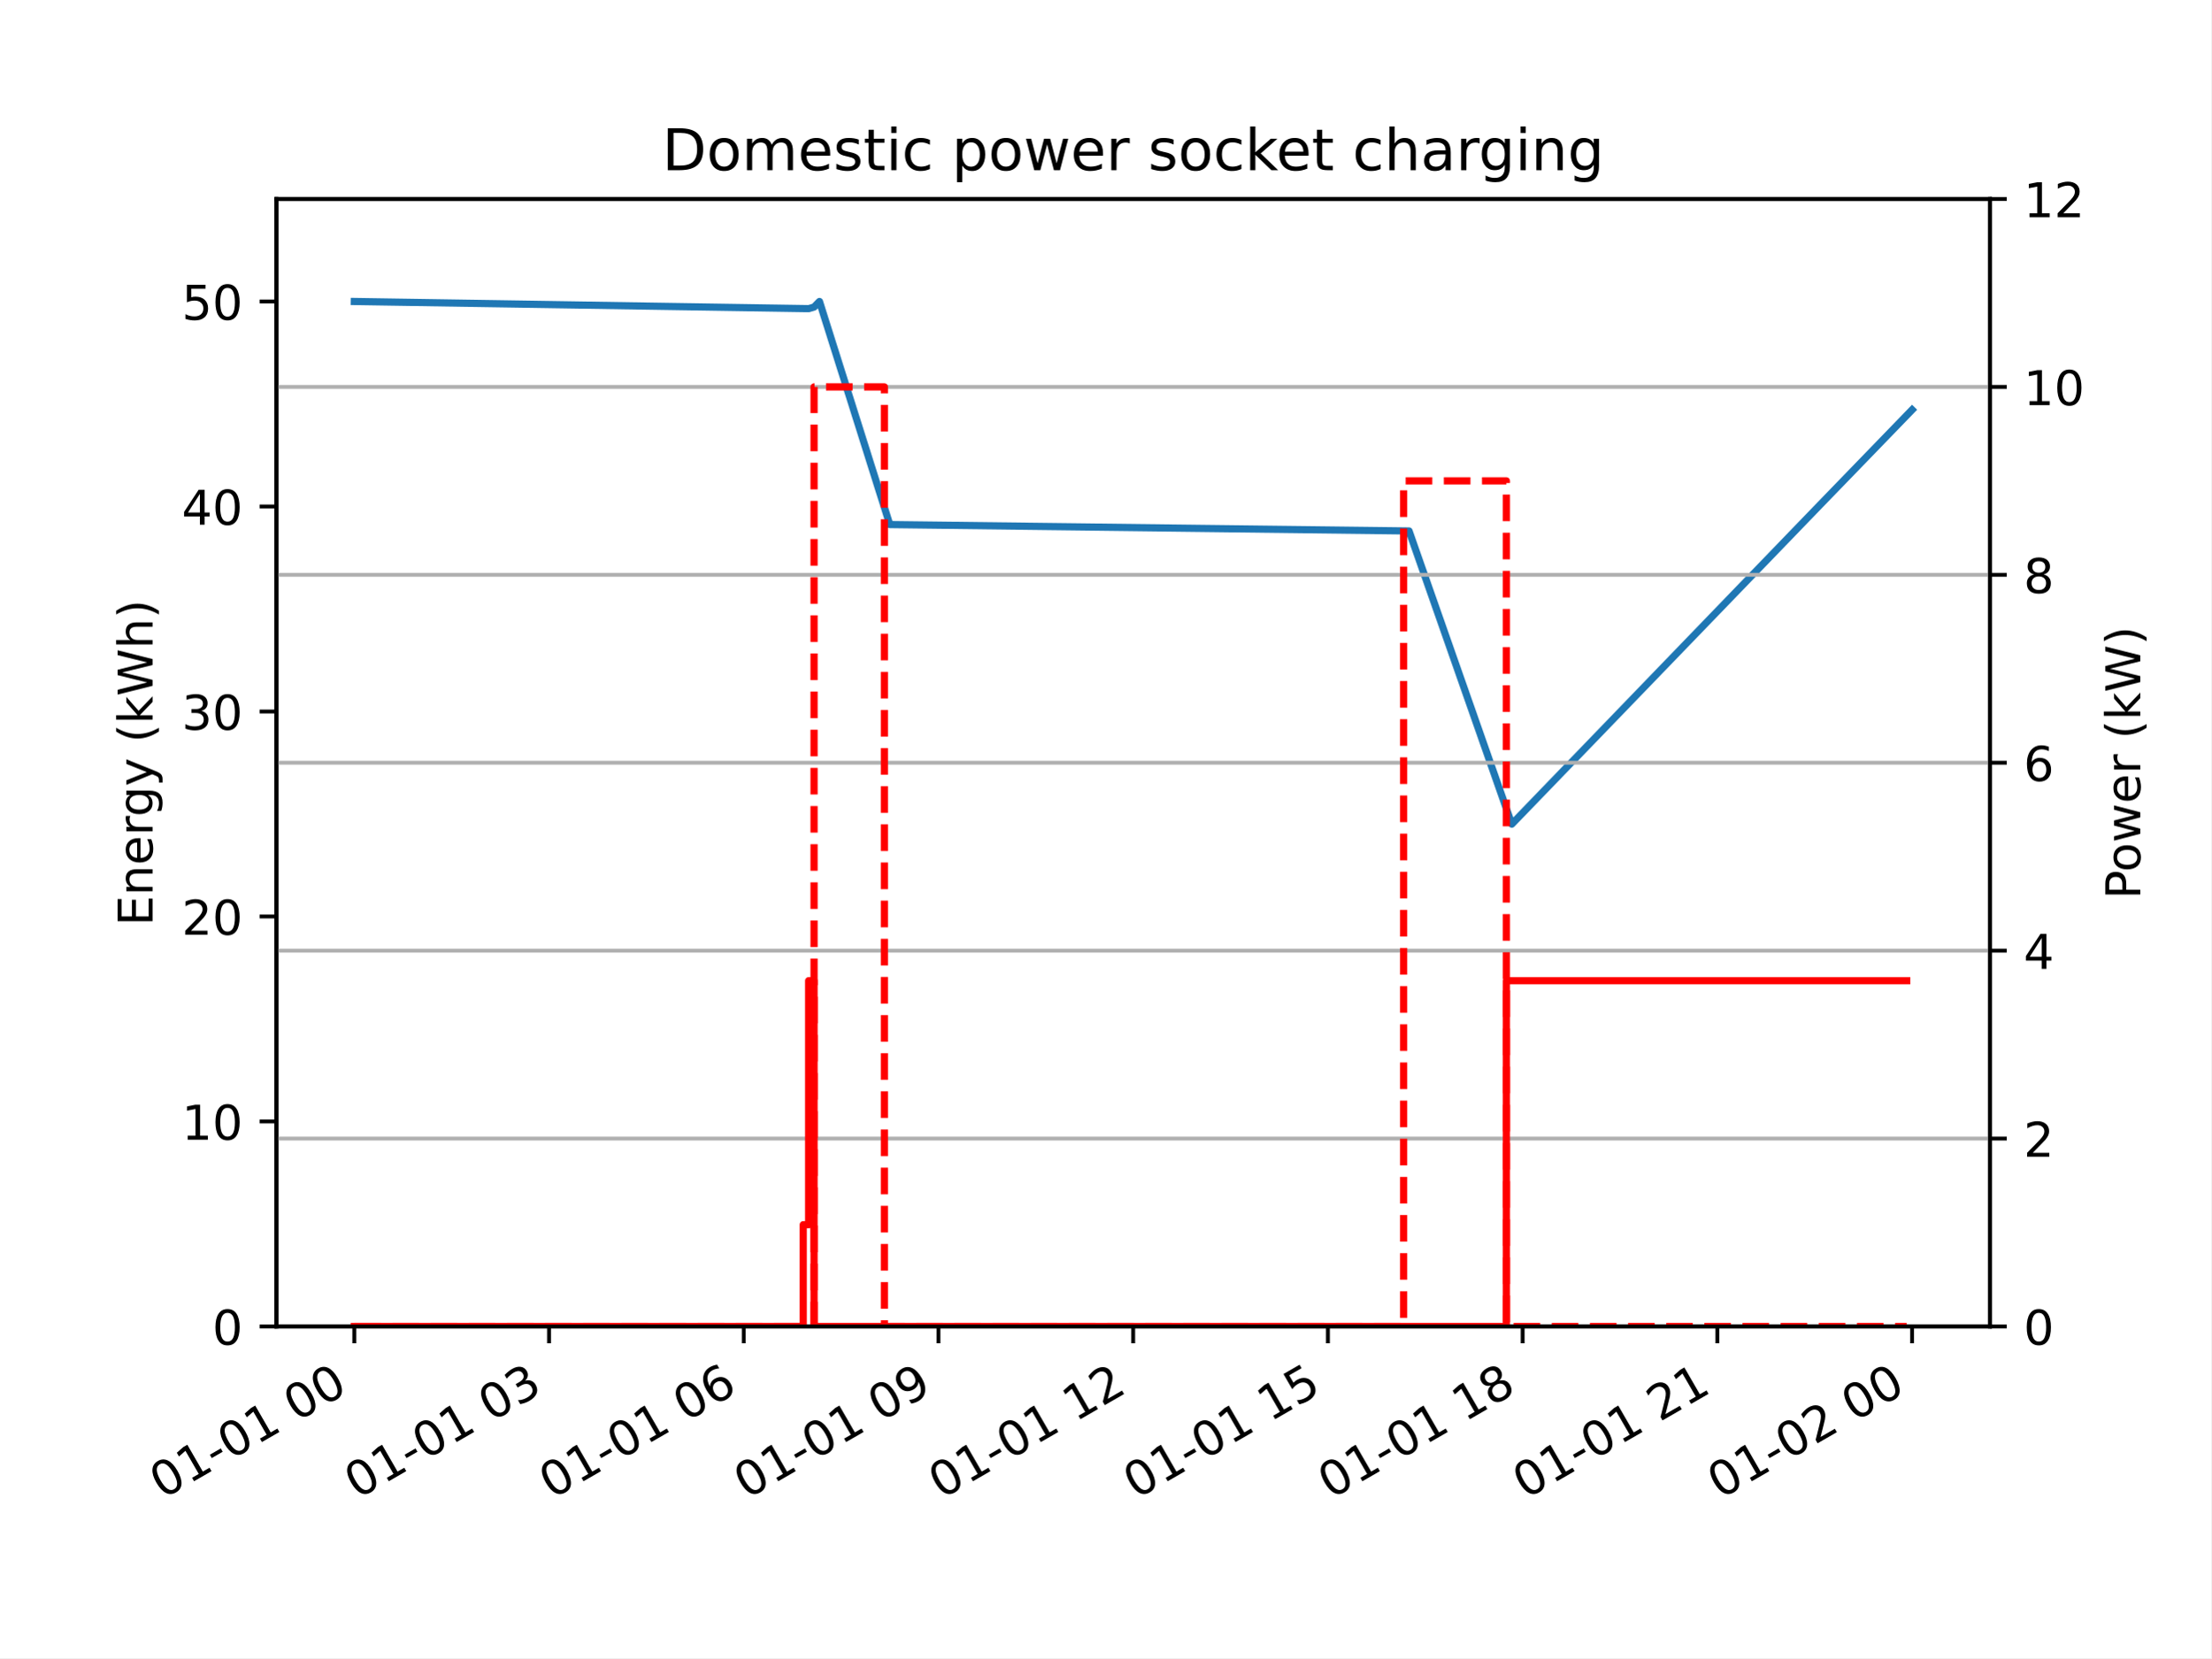
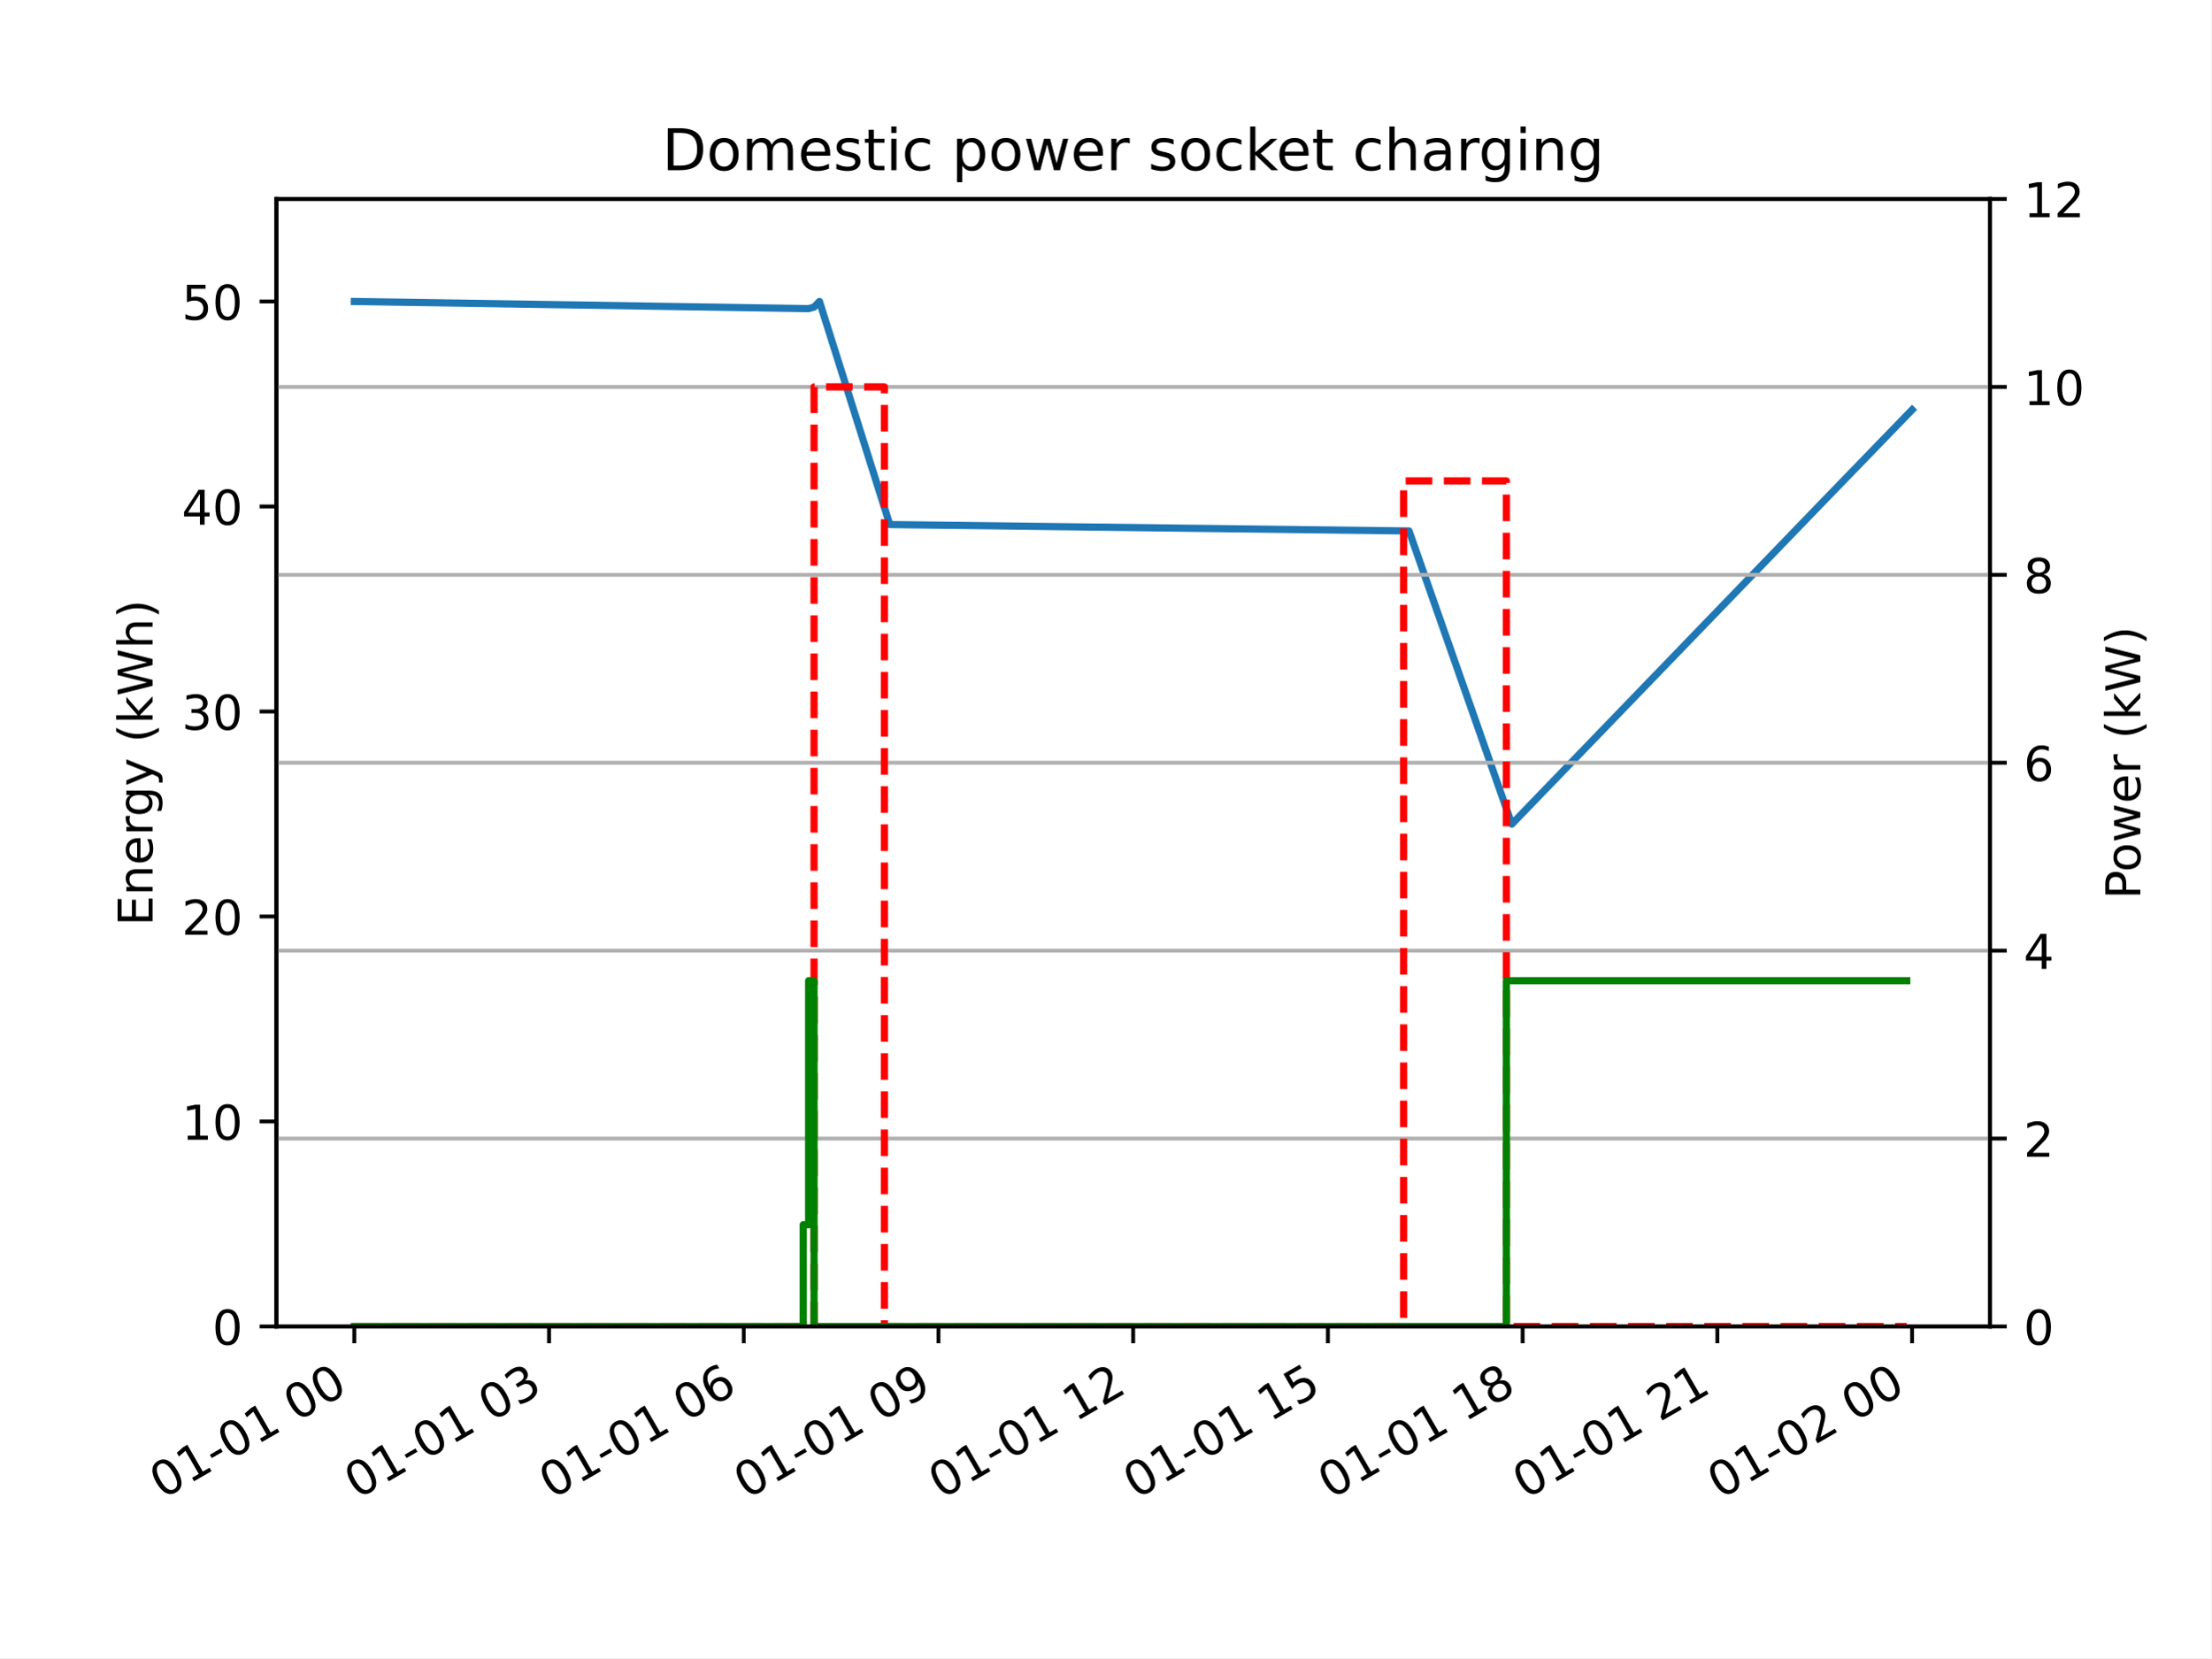
<svg xmlns="http://www.w3.org/2000/svg" xmlns:xlink="http://www.w3.org/1999/xlink" width="460.8pt" height="345.6pt" viewBox="0 0 460.8 345.6" version="1.1">
  <defs>
    <style type="text/css">*{stroke-linejoin: round; stroke-linecap: butt}</style>
  </defs>
  <g id="figure_1">
    <g id="patch_1">
      <path d="M 0 345.6  L 460.8 345.6  L 460.8 0  L 0 0  z " style="fill: #ffffff" />
    </g>
    <g id="axes_1">
      <g id="patch_2">
        <path d="M 57.6 276.48  L 414.72 276.48  L 414.72 41.472  L 57.6 41.472  z " style="fill: #ffffff" />
      </g>
      <g id="matplotlib.axis_1">
        <g id="xtick_1">
          <g id="line2d_1">
            <defs>
-               <path id="m72f5576a88" d="M 0 0  L 0 3.5  " style="stroke: #000000; stroke-width: 0.8" />
+               <path id="m7e2aa19d88" d="M 0 0  L 0 3.5  " style="stroke: #000000; stroke-width: 0.8" />
            </defs>
            <g>
-               <use xlink:href="#m72f5576a88" x="73.833" y="276.48" style="stroke: #000000; stroke-width: 0.8" />
+               <use xlink:href="#m7e2aa19d88" x="73.833" y="276.48" style="stroke: #000000; stroke-width: 0.8" />
            </g>
          </g>
          <g id="text_1">
            <g transform="translate(33.85557 312.5409) rotate(-30) scale(0.1 -0.1)">
              <defs>
                <path id="DejaVuSans-30" d="M 2034 4250  Q 1547 4250 1301 3770  Q 1056 3291 1056 2328  Q 1056 1369 1301 889  Q 1547 409 2034 409  Q 2525 409 2770 889  Q 3016 1369 3016 2328  Q 3016 3291 2770 3770  Q 2525 4250 2034 4250  z M 2034 4750  Q 2819 4750 3233 4129  Q 3647 3509 3647 2328  Q 3647 1150 3233 529  Q 2819 -91 2034 -91  Q 1250 -91 836 529  Q 422 1150 422 2328  Q 422 3509 836 4129  Q 1250 4750 2034 4750  z " transform="scale(0.015625)" />
                <path id="DejaVuSans-31" d="M 794 531  L 1825 531  L 1825 4091  L 703 3866  L 703 4441  L 1819 4666  L 2450 4666  L 2450 531  L 3481 531  L 3481 0  L 794 0  L 794 531  z " transform="scale(0.015625)" />
                <path id="DejaVuSans-2d" d="M 313 2009  L 1997 2009  L 1997 1497  L 313 1497  L 313 2009  z " transform="scale(0.015625)" />
                <path id="DejaVuSans-20" transform="scale(0.015625)" />
              </defs>
              <use xlink:href="#DejaVuSans-30" />
              <use xlink:href="#DejaVuSans-31" transform="translate(63.62305 0)" />
              <use xlink:href="#DejaVuSans-2d" transform="translate(127.2461 0)" />
              <use xlink:href="#DejaVuSans-30" transform="translate(163.3301 0)" />
              <use xlink:href="#DejaVuSans-31" transform="translate(226.9531 0)" />
              <use xlink:href="#DejaVuSans-20" transform="translate(290.5762 0)" />
              <use xlink:href="#DejaVuSans-30" transform="translate(322.3633 0)" />
              <use xlink:href="#DejaVuSans-30" transform="translate(385.9863 0)" />
            </g>
          </g>
        </g>
        <g id="xtick_2">
          <g id="line2d_2">
            <g>
-               <use xlink:href="#m72f5576a88" x="114.415" y="276.48" style="stroke: #000000; stroke-width: 0.8" />
+               <use xlink:href="#m7e2aa19d88" x="114.415" y="276.48" style="stroke: #000000; stroke-width: 0.8" />
            </g>
          </g>
          <g id="text_2">
            <g transform="translate(74.43739 312.5409) rotate(-30) scale(0.1 -0.1)">
              <defs>
                <path id="DejaVuSans-33" d="M 2597 2516  Q 3050 2419 3304 2112  Q 3559 1806 3559 1356  Q 3559 666 3084 287  Q 2609 -91 1734 -91  Q 1441 -91 1130 -33  Q 819 25 488 141  L 488 750  Q 750 597 1062 519  Q 1375 441 1716 441  Q 2309 441 2620 675  Q 2931 909 2931 1356  Q 2931 1769 2642 2001  Q 2353 2234 1838 2234  L 1294 2234  L 1294 2753  L 1863 2753  Q 2328 2753 2575 2939  Q 2822 3125 2822 3475  Q 2822 3834 2567 4026  Q 2313 4219 1838 4219  Q 1578 4219 1281 4162  Q 984 4106 628 3988  L 628 4550  Q 988 4650 1302 4700  Q 1616 4750 1894 4750  Q 2613 4750 3031 4423  Q 3450 4097 3450 3541  Q 3450 3153 3228 2886  Q 3006 2619 2597 2516  z " transform="scale(0.015625)" />
              </defs>
              <use xlink:href="#DejaVuSans-30" />
              <use xlink:href="#DejaVuSans-31" transform="translate(63.62305 0)" />
              <use xlink:href="#DejaVuSans-2d" transform="translate(127.2461 0)" />
              <use xlink:href="#DejaVuSans-30" transform="translate(163.3301 0)" />
              <use xlink:href="#DejaVuSans-31" transform="translate(226.9531 0)" />
              <use xlink:href="#DejaVuSans-20" transform="translate(290.5762 0)" />
              <use xlink:href="#DejaVuSans-30" transform="translate(322.3633 0)" />
              <use xlink:href="#DejaVuSans-33" transform="translate(385.9863 0)" />
            </g>
          </g>
        </g>
        <g id="xtick_3">
          <g id="line2d_3">
            <g>
-               <use xlink:href="#m72f5576a88" x="154.996" y="276.48" style="stroke: #000000; stroke-width: 0.8" />
+               <use xlink:href="#m7e2aa19d88" x="154.996" y="276.48" style="stroke: #000000; stroke-width: 0.8" />
            </g>
          </g>
          <g id="text_3">
            <g transform="translate(115.0192 312.5409) rotate(-30) scale(0.1 -0.1)">
              <defs>
                <path id="DejaVuSans-36" d="M 2113 2584  Q 1688 2584 1439 2293  Q 1191 2003 1191 1497  Q 1191 994 1439 701  Q 1688 409 2113 409  Q 2538 409 2786 701  Q 3034 994 3034 1497  Q 3034 2003 2786 2293  Q 2538 2584 2113 2584  z M 3366 4563  L 3366 3988  Q 3128 4100 2886 4159  Q 2644 4219 2406 4219  Q 1781 4219 1451 3797  Q 1122 3375 1075 2522  Q 1259 2794 1537 2939  Q 1816 3084 2150 3084  Q 2853 3084 3261 2657  Q 3669 2231 3669 1497  Q 3669 778 3244 343  Q 2819 -91 2113 -91  Q 1303 -91 875 529  Q 447 1150 447 2328  Q 447 3434 972 4092  Q 1497 4750 2381 4750  Q 2619 4750 2861 4703  Q 3103 4656 3366 4563  z " transform="scale(0.015625)" />
              </defs>
              <use xlink:href="#DejaVuSans-30" />
              <use xlink:href="#DejaVuSans-31" transform="translate(63.62305 0)" />
              <use xlink:href="#DejaVuSans-2d" transform="translate(127.2461 0)" />
              <use xlink:href="#DejaVuSans-30" transform="translate(163.3301 0)" />
              <use xlink:href="#DejaVuSans-31" transform="translate(226.9531 0)" />
              <use xlink:href="#DejaVuSans-20" transform="translate(290.5762 0)" />
              <use xlink:href="#DejaVuSans-30" transform="translate(322.3633 0)" />
              <use xlink:href="#DejaVuSans-36" transform="translate(385.9863 0)" />
            </g>
          </g>
        </g>
        <g id="xtick_4">
          <g id="line2d_4">
            <g>
-               <use xlink:href="#m72f5576a88" x="195.578" y="276.48" style="stroke: #000000; stroke-width: 0.8" />
+               <use xlink:href="#m7e2aa19d88" x="195.578" y="276.48" style="stroke: #000000; stroke-width: 0.8" />
            </g>
          </g>
          <g id="text_4">
            <g transform="translate(155.601 312.5409) rotate(-30) scale(0.1 -0.1)">
              <defs>
                <path id="DejaVuSans-39" d="M 703 97  L 703 672  Q 941 559 1184 500  Q 1428 441 1663 441  Q 2288 441 2617 861  Q 2947 1281 2994 2138  Q 2813 1869 2534 1725  Q 2256 1581 1919 1581  Q 1219 1581 811 2004  Q 403 2428 403 3163  Q 403 3881 828 4315  Q 1253 4750 1959 4750  Q 2769 4750 3195 4129  Q 3622 3509 3622 2328  Q 3622 1225 3098 567  Q 2575 -91 1691 -91  Q 1453 -91 1209 -44  Q 966 3 703 97  z M 1959 2075  Q 2384 2075 2632 2365  Q 2881 2656 2881 3163  Q 2881 3666 2632 3958  Q 2384 4250 1959 4250  Q 1534 4250 1286 3958  Q 1038 3666 1038 3163  Q 1038 2656 1286 2365  Q 1534 2075 1959 2075  z " transform="scale(0.015625)" />
              </defs>
              <use xlink:href="#DejaVuSans-30" />
              <use xlink:href="#DejaVuSans-31" transform="translate(63.62305 0)" />
              <use xlink:href="#DejaVuSans-2d" transform="translate(127.2461 0)" />
              <use xlink:href="#DejaVuSans-30" transform="translate(163.3301 0)" />
              <use xlink:href="#DejaVuSans-31" transform="translate(226.9531 0)" />
              <use xlink:href="#DejaVuSans-20" transform="translate(290.5762 0)" />
              <use xlink:href="#DejaVuSans-30" transform="translate(322.3633 0)" />
              <use xlink:href="#DejaVuSans-39" transform="translate(385.9863 0)" />
            </g>
          </g>
        </g>
        <g id="xtick_5">
          <g id="line2d_5">
            <g>
-               <use xlink:href="#m72f5576a88" x="236.16" y="276.48" style="stroke: #000000; stroke-width: 0.8" />
+               <use xlink:href="#m7e2aa19d88" x="236.16" y="276.48" style="stroke: #000000; stroke-width: 0.8" />
            </g>
          </g>
          <g id="text_5">
            <g transform="translate(196.1828 312.5409) rotate(-30) scale(0.1 -0.1)">
              <defs>
                <path id="DejaVuSans-32" d="M 1228 531  L 3431 531  L 3431 0  L 469 0  L 469 531  Q 828 903 1448 1529  Q 2069 2156 2228 2338  Q 2531 2678 2651 2914  Q 2772 3150 2772 3378  Q 2772 3750 2511 3984  Q 2250 4219 1831 4219  Q 1534 4219 1204 4116  Q 875 4013 500 3803  L 500 4441  Q 881 4594 1212 4672  Q 1544 4750 1819 4750  Q 2544 4750 2975 4387  Q 3406 4025 3406 3419  Q 3406 3131 3298 2873  Q 3191 2616 2906 2266  Q 2828 2175 2409 1742  Q 1991 1309 1228 531  z " transform="scale(0.015625)" />
              </defs>
              <use xlink:href="#DejaVuSans-30" />
              <use xlink:href="#DejaVuSans-31" transform="translate(63.62305 0)" />
              <use xlink:href="#DejaVuSans-2d" transform="translate(127.2461 0)" />
              <use xlink:href="#DejaVuSans-30" transform="translate(163.3301 0)" />
              <use xlink:href="#DejaVuSans-31" transform="translate(226.9531 0)" />
              <use xlink:href="#DejaVuSans-20" transform="translate(290.5762 0)" />
              <use xlink:href="#DejaVuSans-31" transform="translate(322.3633 0)" />
              <use xlink:href="#DejaVuSans-32" transform="translate(385.9863 0)" />
            </g>
          </g>
        </g>
        <g id="xtick_6">
          <g id="line2d_6">
            <g>
-               <use xlink:href="#m72f5576a88" x="276.742" y="276.48" style="stroke: #000000; stroke-width: 0.8" />
+               <use xlink:href="#m7e2aa19d88" x="276.742" y="276.48" style="stroke: #000000; stroke-width: 0.8" />
            </g>
          </g>
          <g id="text_6">
            <g transform="translate(236.7647 312.5409) rotate(-30) scale(0.1 -0.1)">
              <defs>
                <path id="DejaVuSans-35" d="M 691 4666  L 3169 4666  L 3169 4134  L 1269 4134  L 1269 2991  Q 1406 3038 1543 3061  Q 1681 3084 1819 3084  Q 2600 3084 3056 2656  Q 3513 2228 3513 1497  Q 3513 744 3044 326  Q 2575 -91 1722 -91  Q 1428 -91 1123 -41  Q 819 9 494 109  L 494 744  Q 775 591 1075 516  Q 1375 441 1709 441  Q 2250 441 2565 725  Q 2881 1009 2881 1497  Q 2881 1984 2565 2268  Q 2250 2553 1709 2553  Q 1456 2553 1204 2497  Q 953 2441 691 2322  L 691 4666  z " transform="scale(0.015625)" />
              </defs>
              <use xlink:href="#DejaVuSans-30" />
              <use xlink:href="#DejaVuSans-31" transform="translate(63.62305 0)" />
              <use xlink:href="#DejaVuSans-2d" transform="translate(127.2461 0)" />
              <use xlink:href="#DejaVuSans-30" transform="translate(163.3301 0)" />
              <use xlink:href="#DejaVuSans-31" transform="translate(226.9531 0)" />
              <use xlink:href="#DejaVuSans-20" transform="translate(290.5762 0)" />
              <use xlink:href="#DejaVuSans-31" transform="translate(322.3633 0)" />
              <use xlink:href="#DejaVuSans-35" transform="translate(385.9863 0)" />
            </g>
          </g>
        </g>
        <g id="xtick_7">
          <g id="line2d_7">
            <g>
-               <use xlink:href="#m72f5576a88" x="317.324" y="276.48" style="stroke: #000000; stroke-width: 0.8" />
+               <use xlink:href="#m7e2aa19d88" x="317.324" y="276.48" style="stroke: #000000; stroke-width: 0.8" />
            </g>
          </g>
          <g id="text_7">
            <g transform="translate(277.3465 312.5409) rotate(-30) scale(0.1 -0.1)">
              <defs>
                <path id="DejaVuSans-38" d="M 2034 2216  Q 1584 2216 1326 1975  Q 1069 1734 1069 1313  Q 1069 891 1326 650  Q 1584 409 2034 409  Q 2484 409 2743 651  Q 3003 894 3003 1313  Q 3003 1734 2745 1975  Q 2488 2216 2034 2216  z M 1403 2484  Q 997 2584 770 2862  Q 544 3141 544 3541  Q 544 4100 942 4425  Q 1341 4750 2034 4750  Q 2731 4750 3128 4425  Q 3525 4100 3525 3541  Q 3525 3141 3298 2862  Q 3072 2584 2669 2484  Q 3125 2378 3379 2068  Q 3634 1759 3634 1313  Q 3634 634 3220 271  Q 2806 -91 2034 -91  Q 1263 -91 848 271  Q 434 634 434 1313  Q 434 1759 690 2068  Q 947 2378 1403 2484  z M 1172 3481  Q 1172 3119 1398 2916  Q 1625 2713 2034 2713  Q 2441 2713 2670 2916  Q 2900 3119 2900 3481  Q 2900 3844 2670 4047  Q 2441 4250 2034 4250  Q 1625 4250 1398 4047  Q 1172 3844 1172 3481  z " transform="scale(0.015625)" />
              </defs>
              <use xlink:href="#DejaVuSans-30" />
              <use xlink:href="#DejaVuSans-31" transform="translate(63.62305 0)" />
              <use xlink:href="#DejaVuSans-2d" transform="translate(127.2461 0)" />
              <use xlink:href="#DejaVuSans-30" transform="translate(163.3301 0)" />
              <use xlink:href="#DejaVuSans-31" transform="translate(226.9531 0)" />
              <use xlink:href="#DejaVuSans-20" transform="translate(290.5762 0)" />
              <use xlink:href="#DejaVuSans-31" transform="translate(322.3633 0)" />
              <use xlink:href="#DejaVuSans-38" transform="translate(385.9863 0)" />
            </g>
          </g>
        </g>
        <g id="xtick_8">
          <g id="line2d_8">
            <g>
-               <use xlink:href="#m72f5576a88" x="357.905" y="276.48" style="stroke: #000000; stroke-width: 0.8" />
+               <use xlink:href="#m7e2aa19d88" x="357.905" y="276.48" style="stroke: #000000; stroke-width: 0.8" />
            </g>
          </g>
          <g id="text_8">
            <g transform="translate(317.9283 312.5409) rotate(-30) scale(0.1 -0.1)">
              <use xlink:href="#DejaVuSans-30" />
              <use xlink:href="#DejaVuSans-31" transform="translate(63.62305 0)" />
              <use xlink:href="#DejaVuSans-2d" transform="translate(127.2461 0)" />
              <use xlink:href="#DejaVuSans-30" transform="translate(163.3301 0)" />
              <use xlink:href="#DejaVuSans-31" transform="translate(226.9531 0)" />
              <use xlink:href="#DejaVuSans-20" transform="translate(290.5762 0)" />
              <use xlink:href="#DejaVuSans-32" transform="translate(322.3633 0)" />
              <use xlink:href="#DejaVuSans-31" transform="translate(385.9863 0)" />
            </g>
          </g>
        </g>
        <g id="xtick_9">
          <g id="line2d_9">
            <g>
-               <use xlink:href="#m72f5576a88" x="398.487" y="276.48" style="stroke: #000000; stroke-width: 0.8" />
+               <use xlink:href="#m7e2aa19d88" x="398.487" y="276.48" style="stroke: #000000; stroke-width: 0.8" />
            </g>
          </g>
          <g id="text_9">
            <g transform="translate(358.5101 312.5409) rotate(-30) scale(0.1 -0.1)">
              <use xlink:href="#DejaVuSans-30" />
              <use xlink:href="#DejaVuSans-31" transform="translate(63.62305 0)" />
              <use xlink:href="#DejaVuSans-2d" transform="translate(127.2461 0)" />
              <use xlink:href="#DejaVuSans-30" transform="translate(163.3301 0)" />
              <use xlink:href="#DejaVuSans-32" transform="translate(226.9531 0)" />
              <use xlink:href="#DejaVuSans-20" transform="translate(290.5762 0)" />
              <use xlink:href="#DejaVuSans-30" transform="translate(322.3633 0)" />
              <use xlink:href="#DejaVuSans-30" transform="translate(385.9863 0)" />
            </g>
          </g>
        </g>
      </g>
      <g id="matplotlib.axis_2">
        <g id="ytick_1">
          <g id="line2d_10">
            <defs>
-               <path id="m2f565fb058" d="M 0 0  L -3.5 0  " style="stroke: #000000; stroke-width: 0.8" />
+               <path id="mc29c829195" d="M 0 0  L -3.5 0  " style="stroke: #000000; stroke-width: 0.8" />
            </defs>
            <g>
-               <use xlink:href="#m2f565fb058" x="57.6" y="276.48" style="stroke: #000000; stroke-width: 0.8" />
+               <use xlink:href="#mc29c829195" x="57.6" y="276.48" style="stroke: #000000; stroke-width: 0.8" />
            </g>
          </g>
          <g id="text_10">
            <g transform="translate(44.2375 280.2792) scale(0.1 -0.1)">
              <use xlink:href="#DejaVuSans-30" />
            </g>
          </g>
        </g>
        <g id="ytick_2">
          <g id="line2d_11">
            <g>
-               <use xlink:href="#m2f565fb058" x="57.6" y="233.751" style="stroke: #000000; stroke-width: 0.8" />
+               <use xlink:href="#mc29c829195" x="57.6" y="233.751" style="stroke: #000000; stroke-width: 0.8" />
            </g>
          </g>
          <g id="text_11">
            <g transform="translate(37.875 237.5505) scale(0.1 -0.1)">
              <use xlink:href="#DejaVuSans-31" />
              <use xlink:href="#DejaVuSans-30" transform="translate(63.62305 0)" />
            </g>
          </g>
        </g>
        <g id="ytick_3">
          <g id="line2d_12">
            <g>
-               <use xlink:href="#m2f565fb058" x="57.6" y="191.023" style="stroke: #000000; stroke-width: 0.8" />
+               <use xlink:href="#mc29c829195" x="57.6" y="191.023" style="stroke: #000000; stroke-width: 0.8" />
            </g>
          </g>
          <g id="text_12">
            <g transform="translate(37.875 194.8218) scale(0.1 -0.1)">
              <use xlink:href="#DejaVuSans-32" />
              <use xlink:href="#DejaVuSans-30" transform="translate(63.62305 0)" />
            </g>
          </g>
        </g>
        <g id="ytick_4">
          <g id="line2d_13">
            <g>
-               <use xlink:href="#m2f565fb058" x="57.6" y="148.294" style="stroke: #000000; stroke-width: 0.8" />
+               <use xlink:href="#mc29c829195" x="57.6" y="148.294" style="stroke: #000000; stroke-width: 0.8" />
            </g>
          </g>
          <g id="text_13">
            <g transform="translate(37.875 152.093) scale(0.1 -0.1)">
              <use xlink:href="#DejaVuSans-33" />
              <use xlink:href="#DejaVuSans-30" transform="translate(63.62305 0)" />
            </g>
          </g>
        </g>
        <g id="ytick_5">
          <g id="line2d_14">
            <g>
-               <use xlink:href="#m2f565fb058" x="57.6" y="105.565" style="stroke: #000000; stroke-width: 0.8" />
+               <use xlink:href="#mc29c829195" x="57.6" y="105.565" style="stroke: #000000; stroke-width: 0.8" />
            </g>
          </g>
          <g id="text_14">
            <g transform="translate(37.875 109.3643) scale(0.1 -0.1)">
              <defs>
                <path id="DejaVuSans-34" d="M 2419 4116  L 825 1625  L 2419 1625  L 2419 4116  z M 2253 4666  L 3047 4666  L 3047 1625  L 3713 1625  L 3713 1100  L 3047 1100  L 3047 0  L 2419 0  L 2419 1100  L 313 1100  L 313 1709  L 2253 4666  z " transform="scale(0.015625)" />
              </defs>
              <use xlink:href="#DejaVuSans-34" />
              <use xlink:href="#DejaVuSans-30" transform="translate(63.62305 0)" />
            </g>
          </g>
        </g>
        <g id="ytick_6">
          <g id="line2d_15">
            <g>
-               <use xlink:href="#m2f565fb058" x="57.6" y="62.836" style="stroke: #000000; stroke-width: 0.8" />
+               <use xlink:href="#mc29c829195" x="57.6" y="62.836" style="stroke: #000000; stroke-width: 0.8" />
            </g>
          </g>
          <g id="text_15">
            <g transform="translate(37.875 66.63558) scale(0.1 -0.1)">
              <use xlink:href="#DejaVuSans-35" />
              <use xlink:href="#DejaVuSans-30" transform="translate(63.62305 0)" />
            </g>
          </g>
        </g>
        <g id="text_16">
          <g transform="translate(31.79531 192.9807) rotate(-90) scale(0.1 -0.1)">
            <defs>
              <path id="DejaVuSans-45" d="M 628 4666  L 3578 4666  L 3578 4134  L 1259 4134  L 1259 2753  L 3481 2753  L 3481 2222  L 1259 2222  L 1259 531  L 3634 531  L 3634 0  L 628 0  L 628 4666  z " transform="scale(0.015625)" />
              <path id="DejaVuSans-6e" d="M 3513 2113  L 3513 0  L 2938 0  L 2938 2094  Q 2938 2591 2744 2837  Q 2550 3084 2163 3084  Q 1697 3084 1428 2787  Q 1159 2491 1159 1978  L 1159 0  L 581 0  L 581 3500  L 1159 3500  L 1159 2956  Q 1366 3272 1645 3428  Q 1925 3584 2291 3584  Q 2894 3584 3203 3211  Q 3513 2838 3513 2113  z " transform="scale(0.015625)" />
              <path id="DejaVuSans-65" d="M 3597 1894  L 3597 1613  L 953 1613  Q 991 1019 1311 708  Q 1631 397 2203 397  Q 2534 397 2845 478  Q 3156 559 3463 722  L 3463 178  Q 3153 47 2828 -22  Q 2503 -91 2169 -91  Q 1331 -91 842 396  Q 353 884 353 1716  Q 353 2575 817 3079  Q 1281 3584 2069 3584  Q 2775 3584 3186 3129  Q 3597 2675 3597 1894  z M 3022 2063  Q 3016 2534 2758 2815  Q 2500 3097 2075 3097  Q 1594 3097 1305 2825  Q 1016 2553 972 2059  L 3022 2063  z " transform="scale(0.015625)" />
              <path id="DejaVuSans-72" d="M 2631 2963  Q 2534 3019 2420 3045  Q 2306 3072 2169 3072  Q 1681 3072 1420 2755  Q 1159 2438 1159 1844  L 1159 0  L 581 0  L 581 3500  L 1159 3500  L 1159 2956  Q 1341 3275 1631 3429  Q 1922 3584 2338 3584  Q 2397 3584 2469 3576  Q 2541 3569 2628 3553  L 2631 2963  z " transform="scale(0.015625)" />
              <path id="DejaVuSans-67" d="M 2906 1791  Q 2906 2416 2648 2759  Q 2391 3103 1925 3103  Q 1463 3103 1205 2759  Q 947 2416 947 1791  Q 947 1169 1205 825  Q 1463 481 1925 481  Q 2391 481 2648 825  Q 2906 1169 2906 1791  z M 3481 434  Q 3481 -459 3084 -895  Q 2688 -1331 1869 -1331  Q 1566 -1331 1297 -1286  Q 1028 -1241 775 -1147  L 775 -588  Q 1028 -725 1275 -790  Q 1522 -856 1778 -856  Q 2344 -856 2625 -561  Q 2906 -266 2906 331  L 2906 616  Q 2728 306 2450 153  Q 2172 0 1784 0  Q 1141 0 747 490  Q 353 981 353 1791  Q 353 2603 747 3093  Q 1141 3584 1784 3584  Q 2172 3584 2450 3431  Q 2728 3278 2906 2969  L 2906 3500  L 3481 3500  L 3481 434  z " transform="scale(0.015625)" />
              <path id="DejaVuSans-79" d="M 2059 -325  Q 1816 -950 1584 -1140  Q 1353 -1331 966 -1331  L 506 -1331  L 506 -850  L 844 -850  Q 1081 -850 1212 -737  Q 1344 -625 1503 -206  L 1606 56  L 191 3500  L 800 3500  L 1894 763  L 2988 3500  L 3597 3500  L 2059 -325  z " transform="scale(0.015625)" />
              <path id="DejaVuSans-28" d="M 1984 4856  Q 1566 4138 1362 3434  Q 1159 2731 1159 2009  Q 1159 1288 1364 580  Q 1569 -128 1984 -844  L 1484 -844  Q 1016 -109 783 600  Q 550 1309 550 2009  Q 550 2706 781 3412  Q 1013 4119 1484 4856  L 1984 4856  z " transform="scale(0.015625)" />
              <path id="DejaVuSans-6b" d="M 581 4863  L 1159 4863  L 1159 1991  L 2875 3500  L 3609 3500  L 1753 1863  L 3688 0  L 2938 0  L 1159 1709  L 1159 0  L 581 0  L 581 4863  z " transform="scale(0.015625)" />
              <path id="DejaVuSans-57" d="M 213 4666  L 850 4666  L 1831 722  L 2809 4666  L 3519 4666  L 4500 722  L 5478 4666  L 6119 4666  L 4947 0  L 4153 0  L 3169 4050  L 2175 0  L 1381 0  L 213 4666  z " transform="scale(0.015625)" />
              <path id="DejaVuSans-68" d="M 3513 2113  L 3513 0  L 2938 0  L 2938 2094  Q 2938 2591 2744 2837  Q 2550 3084 2163 3084  Q 1697 3084 1428 2787  Q 1159 2491 1159 1978  L 1159 0  L 581 0  L 581 4863  L 1159 4863  L 1159 2956  Q 1366 3272 1645 3428  Q 1925 3584 2291 3584  Q 2894 3584 3203 3211  Q 3513 2838 3513 2113  z " transform="scale(0.015625)" />
              <path id="DejaVuSans-29" d="M 513 4856  L 1013 4856  Q 1481 4119 1714 3412  Q 1947 2706 1947 2009  Q 1947 1309 1714 600  Q 1481 -109 1013 -844  L 513 -844  Q 928 -128 1133 580  Q 1338 1288 1338 2009  Q 1338 2731 1133 3434  Q 928 4138 513 4856  z " transform="scale(0.015625)" />
            </defs>
            <use xlink:href="#DejaVuSans-45" />
            <use xlink:href="#DejaVuSans-6e" transform="translate(63.18359 0)" />
            <use xlink:href="#DejaVuSans-65" transform="translate(126.5625 0)" />
            <use xlink:href="#DejaVuSans-72" transform="translate(188.0859 0)" />
            <use xlink:href="#DejaVuSans-67" transform="translate(227.4492 0)" />
            <use xlink:href="#DejaVuSans-79" transform="translate(290.9258 0)" />
            <use xlink:href="#DejaVuSans-20" transform="translate(350.1055 0)" />
            <use xlink:href="#DejaVuSans-28" transform="translate(381.8926 0)" />
            <use xlink:href="#DejaVuSans-6b" transform="translate(420.9062 0)" />
            <use xlink:href="#DejaVuSans-57" transform="translate(478.8164 0)" />
            <use xlink:href="#DejaVuSans-68" transform="translate(577.6934 0)" />
            <use xlink:href="#DejaVuSans-29" transform="translate(641.0723 0)" />
          </g>
        </g>
      </g>
      <g id="line2d_16">
-         <path d="M 73.833 62.836  L 168.524 64.327  L 169.651 63.998  L 170.778 62.836  L 185.433 109.334  L 293.651 110.667  L 315.069 171.772  L 379.324 105.204  L 398.487 85.412  L 398.487 85.412  " clip-path="url(#p0f5caf0349)" style="fill: none; stroke: #1f77b4; stroke-width: 1.5; stroke-linecap: square" />
+         <path d="M 73.833 62.836  L 168.524 64.327  L 169.651 63.998  L 170.778 62.836  L 185.433 109.334  L 293.651 110.667  L 315.069 171.772  L 379.324 105.204  L 398.487 85.412  L 398.487 85.412  " clip-path="url(#pe5ea4cde84)" style="fill: none; stroke: #1f77b4; stroke-width: 1.5; stroke-linecap: square" />
      </g>
      <g id="patch_3">
        <path d="M 57.6 276.48  L 57.6 41.472  " style="fill: none; stroke: #000000; stroke-width: 0.8; stroke-linejoin: miter; stroke-linecap: square" />
      </g>
      <g id="patch_4">
        <path d="M 414.72 276.48  L 414.72 41.472  " style="fill: none; stroke: #000000; stroke-width: 0.8; stroke-linejoin: miter; stroke-linecap: square" />
      </g>
      <g id="patch_5">
        <path d="M 57.6 276.48  L 414.72 276.48  " style="fill: none; stroke: #000000; stroke-width: 0.8; stroke-linejoin: miter; stroke-linecap: square" />
      </g>
      <g id="patch_6">
        <path d="M 57.6 41.472  L 414.72 41.472  " style="fill: none; stroke: #000000; stroke-width: 0.8; stroke-linejoin: miter; stroke-linecap: square" />
      </g>
      <g id="text_17">
        <g transform="translate(137.9981 35.472) scale(0.12 -0.12)">
          <defs>
            <path id="DejaVuSans-44" d="M 1259 4147  L 1259 519  L 2022 519  Q 2988 519 3436 956  Q 3884 1394 3884 2338  Q 3884 3275 3436 3711  Q 2988 4147 2022 4147  L 1259 4147  z M 628 4666  L 1925 4666  Q 3281 4666 3915 4102  Q 4550 3538 4550 2338  Q 4550 1131 3912 565  Q 3275 0 1925 0  L 628 0  L 628 4666  z " transform="scale(0.015625)" />
            <path id="DejaVuSans-6f" d="M 1959 3097  Q 1497 3097 1228 2736  Q 959 2375 959 1747  Q 959 1119 1226 758  Q 1494 397 1959 397  Q 2419 397 2687 759  Q 2956 1122 2956 1747  Q 2956 2369 2687 2733  Q 2419 3097 1959 3097  z M 1959 3584  Q 2709 3584 3137 3096  Q 3566 2609 3566 1747  Q 3566 888 3137 398  Q 2709 -91 1959 -91  Q 1206 -91 779 398  Q 353 888 353 1747  Q 353 2609 779 3096  Q 1206 3584 1959 3584  z " transform="scale(0.015625)" />
            <path id="DejaVuSans-6d" d="M 3328 2828  Q 3544 3216 3844 3400  Q 4144 3584 4550 3584  Q 5097 3584 5394 3201  Q 5691 2819 5691 2113  L 5691 0  L 5113 0  L 5113 2094  Q 5113 2597 4934 2840  Q 4756 3084 4391 3084  Q 3944 3084 3684 2787  Q 3425 2491 3425 1978  L 3425 0  L 2847 0  L 2847 2094  Q 2847 2600 2669 2842  Q 2491 3084 2119 3084  Q 1678 3084 1418 2786  Q 1159 2488 1159 1978  L 1159 0  L 581 0  L 581 3500  L 1159 3500  L 1159 2956  Q 1356 3278 1631 3431  Q 1906 3584 2284 3584  Q 2666 3584 2933 3390  Q 3200 3197 3328 2828  z " transform="scale(0.015625)" />
            <path id="DejaVuSans-73" d="M 2834 3397  L 2834 2853  Q 2591 2978 2328 3040  Q 2066 3103 1784 3103  Q 1356 3103 1142 2972  Q 928 2841 928 2578  Q 928 2378 1081 2264  Q 1234 2150 1697 2047  L 1894 2003  Q 2506 1872 2764 1633  Q 3022 1394 3022 966  Q 3022 478 2636 193  Q 2250 -91 1575 -91  Q 1294 -91 989 -36  Q 684 19 347 128  L 347 722  Q 666 556 975 473  Q 1284 391 1588 391  Q 1994 391 2212 530  Q 2431 669 2431 922  Q 2431 1156 2273 1281  Q 2116 1406 1581 1522  L 1381 1569  Q 847 1681 609 1914  Q 372 2147 372 2553  Q 372 3047 722 3315  Q 1072 3584 1716 3584  Q 2034 3584 2315 3537  Q 2597 3491 2834 3397  z " transform="scale(0.015625)" />
            <path id="DejaVuSans-74" d="M 1172 4494  L 1172 3500  L 2356 3500  L 2356 3053  L 1172 3053  L 1172 1153  Q 1172 725 1289 603  Q 1406 481 1766 481  L 2356 481  L 2356 0  L 1766 0  Q 1100 0 847 248  Q 594 497 594 1153  L 594 3053  L 172 3053  L 172 3500  L 594 3500  L 594 4494  L 1172 4494  z " transform="scale(0.015625)" />
            <path id="DejaVuSans-69" d="M 603 3500  L 1178 3500  L 1178 0  L 603 0  L 603 3500  z M 603 4863  L 1178 4863  L 1178 4134  L 603 4134  L 603 4863  z " transform="scale(0.015625)" />
            <path id="DejaVuSans-63" d="M 3122 3366  L 3122 2828  Q 2878 2963 2633 3030  Q 2388 3097 2138 3097  Q 1578 3097 1268 2742  Q 959 2388 959 1747  Q 959 1106 1268 751  Q 1578 397 2138 397  Q 2388 397 2633 464  Q 2878 531 3122 666  L 3122 134  Q 2881 22 2623 -34  Q 2366 -91 2075 -91  Q 1284 -91 818 406  Q 353 903 353 1747  Q 353 2603 823 3093  Q 1294 3584 2113 3584  Q 2378 3584 2631 3529  Q 2884 3475 3122 3366  z " transform="scale(0.015625)" />
            <path id="DejaVuSans-70" d="M 1159 525  L 1159 -1331  L 581 -1331  L 581 3500  L 1159 3500  L 1159 2969  Q 1341 3281 1617 3432  Q 1894 3584 2278 3584  Q 2916 3584 3314 3078  Q 3713 2572 3713 1747  Q 3713 922 3314 415  Q 2916 -91 2278 -91  Q 1894 -91 1617 61  Q 1341 213 1159 525  z M 3116 1747  Q 3116 2381 2855 2742  Q 2594 3103 2138 3103  Q 1681 3103 1420 2742  Q 1159 2381 1159 1747  Q 1159 1113 1420 752  Q 1681 391 2138 391  Q 2594 391 2855 752  Q 3116 1113 3116 1747  z " transform="scale(0.015625)" />
            <path id="DejaVuSans-77" d="M 269 3500  L 844 3500  L 1563 769  L 2278 3500  L 2956 3500  L 3675 769  L 4391 3500  L 4966 3500  L 4050 0  L 3372 0  L 2619 2869  L 1863 0  L 1184 0  L 269 3500  z " transform="scale(0.015625)" />
            <path id="DejaVuSans-61" d="M 2194 1759  Q 1497 1759 1228 1600  Q 959 1441 959 1056  Q 959 750 1161 570  Q 1363 391 1709 391  Q 2188 391 2477 730  Q 2766 1069 2766 1631  L 2766 1759  L 2194 1759  z M 3341 1997  L 3341 0  L 2766 0  L 2766 531  Q 2569 213 2275 61  Q 1981 -91 1556 -91  Q 1019 -91 701 211  Q 384 513 384 1019  Q 384 1609 779 1909  Q 1175 2209 1959 2209  L 2766 2209  L 2766 2266  Q 2766 2663 2505 2880  Q 2244 3097 1772 3097  Q 1472 3097 1187 3025  Q 903 2953 641 2809  L 641 3341  Q 956 3463 1253 3523  Q 1550 3584 1831 3584  Q 2591 3584 2966 3190  Q 3341 2797 3341 1997  z " transform="scale(0.015625)" />
          </defs>
          <use xlink:href="#DejaVuSans-44" />
          <use xlink:href="#DejaVuSans-6f" transform="translate(77.00195 0)" />
          <use xlink:href="#DejaVuSans-6d" transform="translate(138.1836 0)" />
          <use xlink:href="#DejaVuSans-65" transform="translate(235.5957 0)" />
          <use xlink:href="#DejaVuSans-73" transform="translate(297.1191 0)" />
          <use xlink:href="#DejaVuSans-74" transform="translate(349.2188 0)" />
          <use xlink:href="#DejaVuSans-69" transform="translate(388.4277 0)" />
          <use xlink:href="#DejaVuSans-63" transform="translate(416.2109 0)" />
          <use xlink:href="#DejaVuSans-20" transform="translate(471.1914 0)" />
          <use xlink:href="#DejaVuSans-70" transform="translate(502.9785 0)" />
          <use xlink:href="#DejaVuSans-6f" transform="translate(566.4551 0)" />
          <use xlink:href="#DejaVuSans-77" transform="translate(627.6367 0)" />
          <use xlink:href="#DejaVuSans-65" transform="translate(709.4238 0)" />
          <use xlink:href="#DejaVuSans-72" transform="translate(770.9473 0)" />
          <use xlink:href="#DejaVuSans-20" transform="translate(812.0605 0)" />
          <use xlink:href="#DejaVuSans-73" transform="translate(843.8477 0)" />
          <use xlink:href="#DejaVuSans-6f" transform="translate(895.9473 0)" />
          <use xlink:href="#DejaVuSans-63" transform="translate(957.1289 0)" />
          <use xlink:href="#DejaVuSans-6b" transform="translate(1012.109 0)" />
          <use xlink:href="#DejaVuSans-65" transform="translate(1066.395 0)" />
          <use xlink:href="#DejaVuSans-74" transform="translate(1127.918 0)" />
          <use xlink:href="#DejaVuSans-20" transform="translate(1167.127 0)" />
          <use xlink:href="#DejaVuSans-63" transform="translate(1198.914 0)" />
          <use xlink:href="#DejaVuSans-68" transform="translate(1253.895 0)" />
          <use xlink:href="#DejaVuSans-61" transform="translate(1317.273 0)" />
          <use xlink:href="#DejaVuSans-72" transform="translate(1378.553 0)" />
          <use xlink:href="#DejaVuSans-67" transform="translate(1417.916 0)" />
          <use xlink:href="#DejaVuSans-69" transform="translate(1481.393 0)" />
          <use xlink:href="#DejaVuSans-6e" transform="translate(1509.176 0)" />
          <use xlink:href="#DejaVuSans-67" transform="translate(1572.555 0)" />
        </g>
      </g>
    </g>
    <g id="axes_2">
      <g id="matplotlib.axis_3">
        <g id="ytick_7">
          <g id="line2d_17">
-             <path d="M 57.6 276.48  L 414.72 276.48  " clip-path="url(#p0f5caf0349)" style="fill: none; stroke: #b0b0b0; stroke-width: 0.8; stroke-linecap: square" />
+             <path d="M 57.6 276.48  L 414.72 276.48  " clip-path="url(#pe5ea4cde84)" style="fill: none; stroke: #b0b0b0; stroke-width: 0.8; stroke-linecap: square" />
          </g>
          <g id="line2d_18">
            <defs>
-               <path id="mcbaabfda01" d="M 0 0  L 3.5 0  " style="stroke: #000000; stroke-width: 0.8" />
+               <path id="maf31982311" d="M 0 0  L 3.5 0  " style="stroke: #000000; stroke-width: 0.8" />
            </defs>
            <g>
-               <use xlink:href="#mcbaabfda01" x="414.72" y="276.48" style="stroke: #000000; stroke-width: 0.8" />
+               <use xlink:href="#maf31982311" x="414.72" y="276.48" style="stroke: #000000; stroke-width: 0.8" />
            </g>
          </g>
          <g id="text_18">
            <g transform="translate(421.72 280.2792) scale(0.1 -0.1)">
              <use xlink:href="#DejaVuSans-30" />
            </g>
          </g>
        </g>
        <g id="ytick_8">
          <g id="line2d_19">
-             <path d="M 57.6 237.312  L 414.72 237.312  " clip-path="url(#p0f5caf0349)" style="fill: none; stroke: #b0b0b0; stroke-width: 0.8; stroke-linecap: square" />
+             <path d="M 57.6 237.312  L 414.72 237.312  " clip-path="url(#pe5ea4cde84)" style="fill: none; stroke: #b0b0b0; stroke-width: 0.8; stroke-linecap: square" />
          </g>
          <g id="line2d_20">
            <g>
-               <use xlink:href="#mcbaabfda01" x="414.72" y="237.312" style="stroke: #000000; stroke-width: 0.8" />
+               <use xlink:href="#maf31982311" x="414.72" y="237.312" style="stroke: #000000; stroke-width: 0.8" />
            </g>
          </g>
          <g id="text_19">
            <g transform="translate(421.72 241.1112) scale(0.1 -0.1)">
              <use xlink:href="#DejaVuSans-32" />
            </g>
          </g>
        </g>
        <g id="ytick_9">
          <g id="line2d_21">
-             <path d="M 57.6 198.144  L 414.72 198.144  " clip-path="url(#p0f5caf0349)" style="fill: none; stroke: #b0b0b0; stroke-width: 0.8; stroke-linecap: square" />
+             <path d="M 57.6 198.144  L 414.72 198.144  " clip-path="url(#pe5ea4cde84)" style="fill: none; stroke: #b0b0b0; stroke-width: 0.8; stroke-linecap: square" />
          </g>
          <g id="line2d_22">
            <g>
-               <use xlink:href="#mcbaabfda01" x="414.72" y="198.144" style="stroke: #000000; stroke-width: 0.8" />
+               <use xlink:href="#maf31982311" x="414.72" y="198.144" style="stroke: #000000; stroke-width: 0.8" />
            </g>
          </g>
          <g id="text_20">
            <g transform="translate(421.72 201.9432) scale(0.1 -0.1)">
              <use xlink:href="#DejaVuSans-34" />
            </g>
          </g>
        </g>
        <g id="ytick_10">
          <g id="line2d_23">
-             <path d="M 57.6 158.976  L 414.72 158.976  " clip-path="url(#p0f5caf0349)" style="fill: none; stroke: #b0b0b0; stroke-width: 0.8; stroke-linecap: square" />
+             <path d="M 57.6 158.976  L 414.72 158.976  " clip-path="url(#pe5ea4cde84)" style="fill: none; stroke: #b0b0b0; stroke-width: 0.8; stroke-linecap: square" />
          </g>
          <g id="line2d_24">
            <g>
-               <use xlink:href="#mcbaabfda01" x="414.72" y="158.976" style="stroke: #000000; stroke-width: 0.8" />
+               <use xlink:href="#maf31982311" x="414.72" y="158.976" style="stroke: #000000; stroke-width: 0.8" />
            </g>
          </g>
          <g id="text_21">
            <g transform="translate(421.72 162.7752) scale(0.1 -0.1)">
              <use xlink:href="#DejaVuSans-36" />
            </g>
          </g>
        </g>
        <g id="ytick_11">
          <g id="line2d_25">
-             <path d="M 57.6 119.808  L 414.72 119.808  " clip-path="url(#p0f5caf0349)" style="fill: none; stroke: #b0b0b0; stroke-width: 0.8; stroke-linecap: square" />
+             <path d="M 57.6 119.808  L 414.72 119.808  " clip-path="url(#pe5ea4cde84)" style="fill: none; stroke: #b0b0b0; stroke-width: 0.8; stroke-linecap: square" />
          </g>
          <g id="line2d_26">
            <g>
-               <use xlink:href="#mcbaabfda01" x="414.72" y="119.808" style="stroke: #000000; stroke-width: 0.8" />
+               <use xlink:href="#maf31982311" x="414.72" y="119.808" style="stroke: #000000; stroke-width: 0.8" />
            </g>
          </g>
          <g id="text_22">
            <g transform="translate(421.72 123.6072) scale(0.1 -0.1)">
              <use xlink:href="#DejaVuSans-38" />
            </g>
          </g>
        </g>
        <g id="ytick_12">
          <g id="line2d_27">
-             <path d="M 57.6 80.64  L 414.72 80.64  " clip-path="url(#p0f5caf0349)" style="fill: none; stroke: #b0b0b0; stroke-width: 0.8; stroke-linecap: square" />
+             <path d="M 57.6 80.64  L 414.72 80.64  " clip-path="url(#pe5ea4cde84)" style="fill: none; stroke: #b0b0b0; stroke-width: 0.8; stroke-linecap: square" />
          </g>
          <g id="line2d_28">
            <g>
-               <use xlink:href="#mcbaabfda01" x="414.72" y="80.64" style="stroke: #000000; stroke-width: 0.8" />
+               <use xlink:href="#maf31982311" x="414.72" y="80.64" style="stroke: #000000; stroke-width: 0.8" />
            </g>
          </g>
          <g id="text_23">
            <g transform="translate(421.72 84.43922) scale(0.1 -0.1)">
              <use xlink:href="#DejaVuSans-31" />
              <use xlink:href="#DejaVuSans-30" transform="translate(63.62305 0)" />
            </g>
          </g>
        </g>
        <g id="ytick_13">
          <g id="line2d_29">
-             <path d="M 57.6 41.472  L 414.72 41.472  " clip-path="url(#p0f5caf0349)" style="fill: none; stroke: #b0b0b0; stroke-width: 0.8; stroke-linecap: square" />
+             <path d="M 57.6 41.472  L 414.72 41.472  " clip-path="url(#pe5ea4cde84)" style="fill: none; stroke: #b0b0b0; stroke-width: 0.8; stroke-linecap: square" />
          </g>
          <g id="line2d_30">
            <g>
-               <use xlink:href="#mcbaabfda01" x="414.72" y="41.472" style="stroke: #000000; stroke-width: 0.8" />
+               <use xlink:href="#maf31982311" x="414.72" y="41.472" style="stroke: #000000; stroke-width: 0.8" />
            </g>
          </g>
          <g id="text_24">
            <g transform="translate(421.72 45.27122) scale(0.1 -0.1)">
              <use xlink:href="#DejaVuSans-31" />
              <use xlink:href="#DejaVuSans-32" transform="translate(63.62305 0)" />
            </g>
          </g>
        </g>
        <g id="text_25">
          <g transform="translate(446.0434 187.4197) rotate(-90) scale(0.1 -0.1)">
            <defs>
              <path id="DejaVuSans-50" d="M 1259 4147  L 1259 2394  L 2053 2394  Q 2494 2394 2734 2622  Q 2975 2850 2975 3272  Q 2975 3691 2734 3919  Q 2494 4147 2053 4147  L 1259 4147  z M 628 4666  L 2053 4666  Q 2838 4666 3239 4311  Q 3641 3956 3641 3272  Q 3641 2581 3239 2228  Q 2838 1875 2053 1875  L 1259 1875  L 1259 0  L 628 0  L 628 4666  z " transform="scale(0.015625)" />
            </defs>
            <use xlink:href="#DejaVuSans-50" />
            <use xlink:href="#DejaVuSans-6f" transform="translate(56.67773 0)" />
            <use xlink:href="#DejaVuSans-77" transform="translate(117.8594 0)" />
            <use xlink:href="#DejaVuSans-65" transform="translate(199.6465 0)" />
            <use xlink:href="#DejaVuSans-72" transform="translate(261.1699 0)" />
            <use xlink:href="#DejaVuSans-20" transform="translate(302.2832 0)" />
            <use xlink:href="#DejaVuSans-28" transform="translate(334.0703 0)" />
            <use xlink:href="#DejaVuSans-6b" transform="translate(373.084 0)" />
            <use xlink:href="#DejaVuSans-57" transform="translate(430.9941 0)" />
            <use xlink:href="#DejaVuSans-29" transform="translate(529.8711 0)" />
          </g>
        </g>
      </g>
      <g id="line2d_31">
-         <path d="M 73.833 276.48  L 169.651 276.48  L 169.651 80.64  L 184.305 80.64  L 184.305 276.48  L 292.524 276.48  L 292.524 100.224  L 313.942 100.224  L 313.942 276.48  L 397.36 276.48  L 397.36 276.48  " clip-path="url(#p0f5caf0349)" style="fill: none; stroke-dasharray: 5.55,2.4; stroke-dashoffset: 0; stroke: #ff0000; stroke-width: 1.5" />
+         <path d="M 73.833 276.48  L 169.651 276.48  L 169.651 80.64  L 184.305 80.64  L 184.305 276.48  L 292.524 276.48  L 292.524 100.224  L 313.942 100.224  L 313.942 276.48  L 397.36 276.48  L 397.36 276.48  " clip-path="url(#pe5ea4cde84)" style="fill: none; stroke-dasharray: 5.55,2.4; stroke-dashoffset: 0; stroke: #ff0000; stroke-width: 1.5" />
      </g>
      <g id="line2d_32">
-         <path d="M 73.833 276.48  L 167.396 276.48  L 167.396 255.267  L 168.524 255.267  L 168.524 204.411  L 169.651 204.411  L 169.651 276.48  L 313.942 276.48  L 313.942 204.411  L 397.36 204.411  L 397.36 204.411  " clip-path="url(#p0f5caf0349)" style="fill: none; stroke: #ff0000; stroke-width: 1.5; stroke-linecap: square" />
+         <path d="M 73.833 276.48  L 167.396 276.48  L 167.396 255.267  L 168.524 255.267  L 168.524 204.411  L 169.651 204.411  L 169.651 276.48  L 313.942 276.48  L 313.942 204.411  L 397.36 204.411  L 397.36 204.411  " clip-path="url(#pe5ea4cde84)" style="fill: none; stroke: #008000; stroke-width: 1.5; stroke-linecap: square" />
      </g>
      <g id="patch_7">
        <path d="M 57.6 276.48  L 57.6 41.472  " style="fill: none; stroke: #000000; stroke-width: 0.8; stroke-linejoin: miter; stroke-linecap: square" />
      </g>
      <g id="patch_8">
        <path d="M 414.72 276.48  L 414.72 41.472  " style="fill: none; stroke: #000000; stroke-width: 0.8; stroke-linejoin: miter; stroke-linecap: square" />
      </g>
      <g id="patch_9">
        <path d="M 57.6 276.48  L 414.72 276.48  " style="fill: none; stroke: #000000; stroke-width: 0.8; stroke-linejoin: miter; stroke-linecap: square" />
      </g>
      <g id="patch_10">
        <path d="M 57.6 41.472  L 414.72 41.472  " style="fill: none; stroke: #000000; stroke-width: 0.8; stroke-linejoin: miter; stroke-linecap: square" />
      </g>
    </g>
  </g>
  <defs>
-     <clipPath id="p0f5caf0349">
+     <clipPath id="pe5ea4cde84">
      <rect x="57.6" y="41.472" width="357.12" height="235.008" />
    </clipPath>
  </defs>
</svg>
